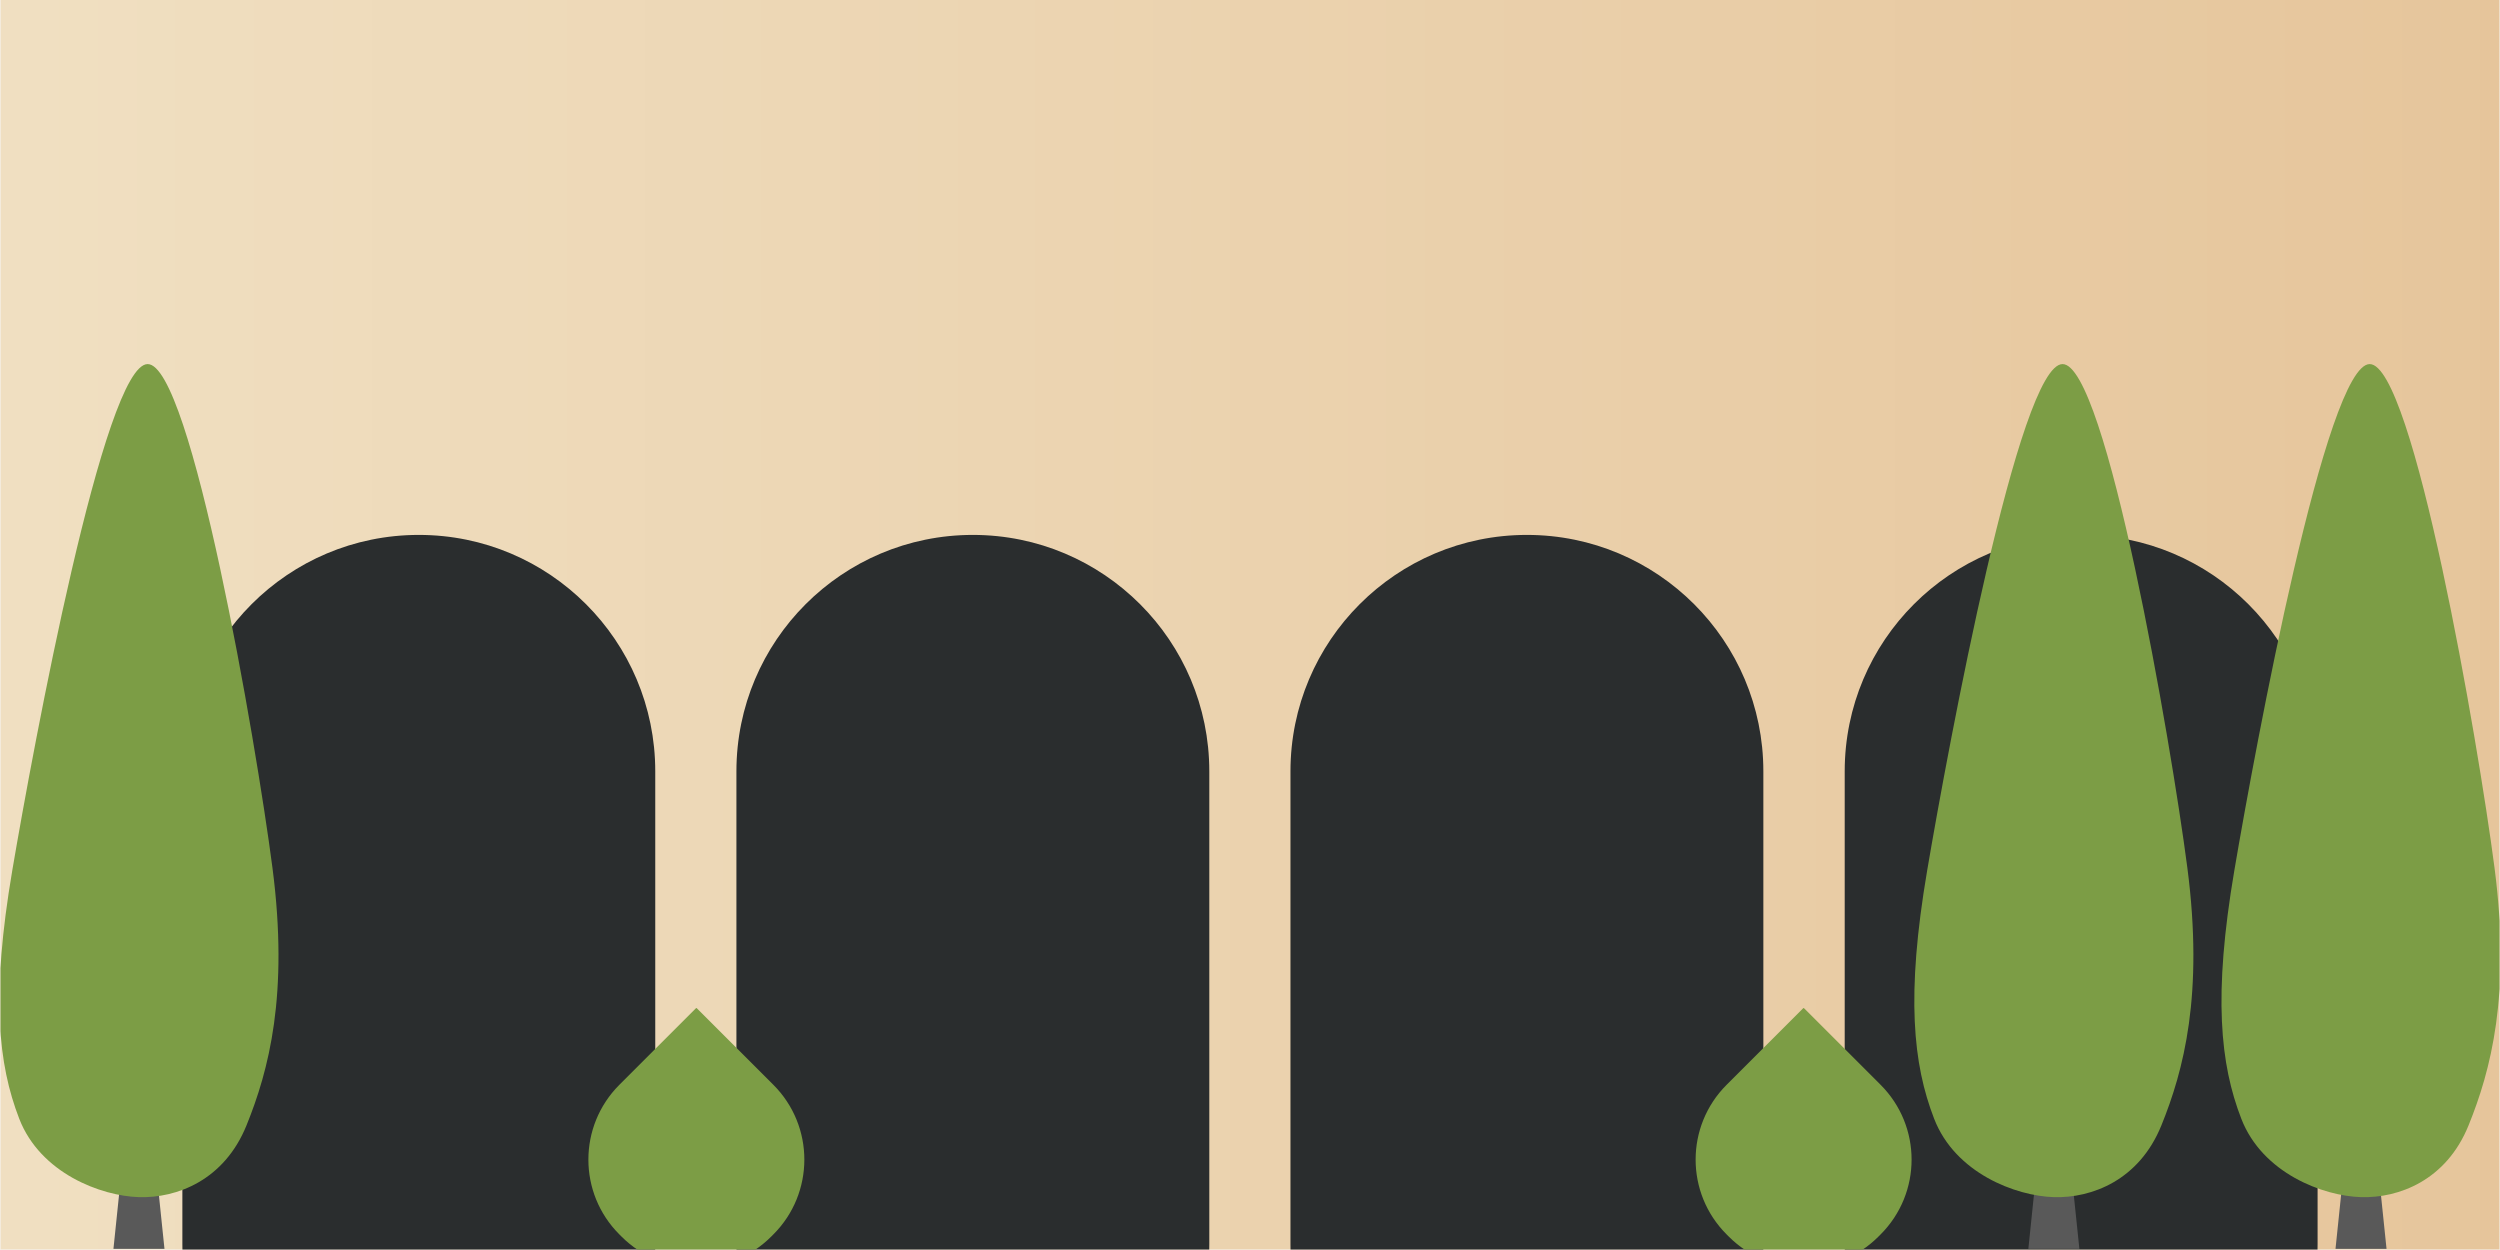
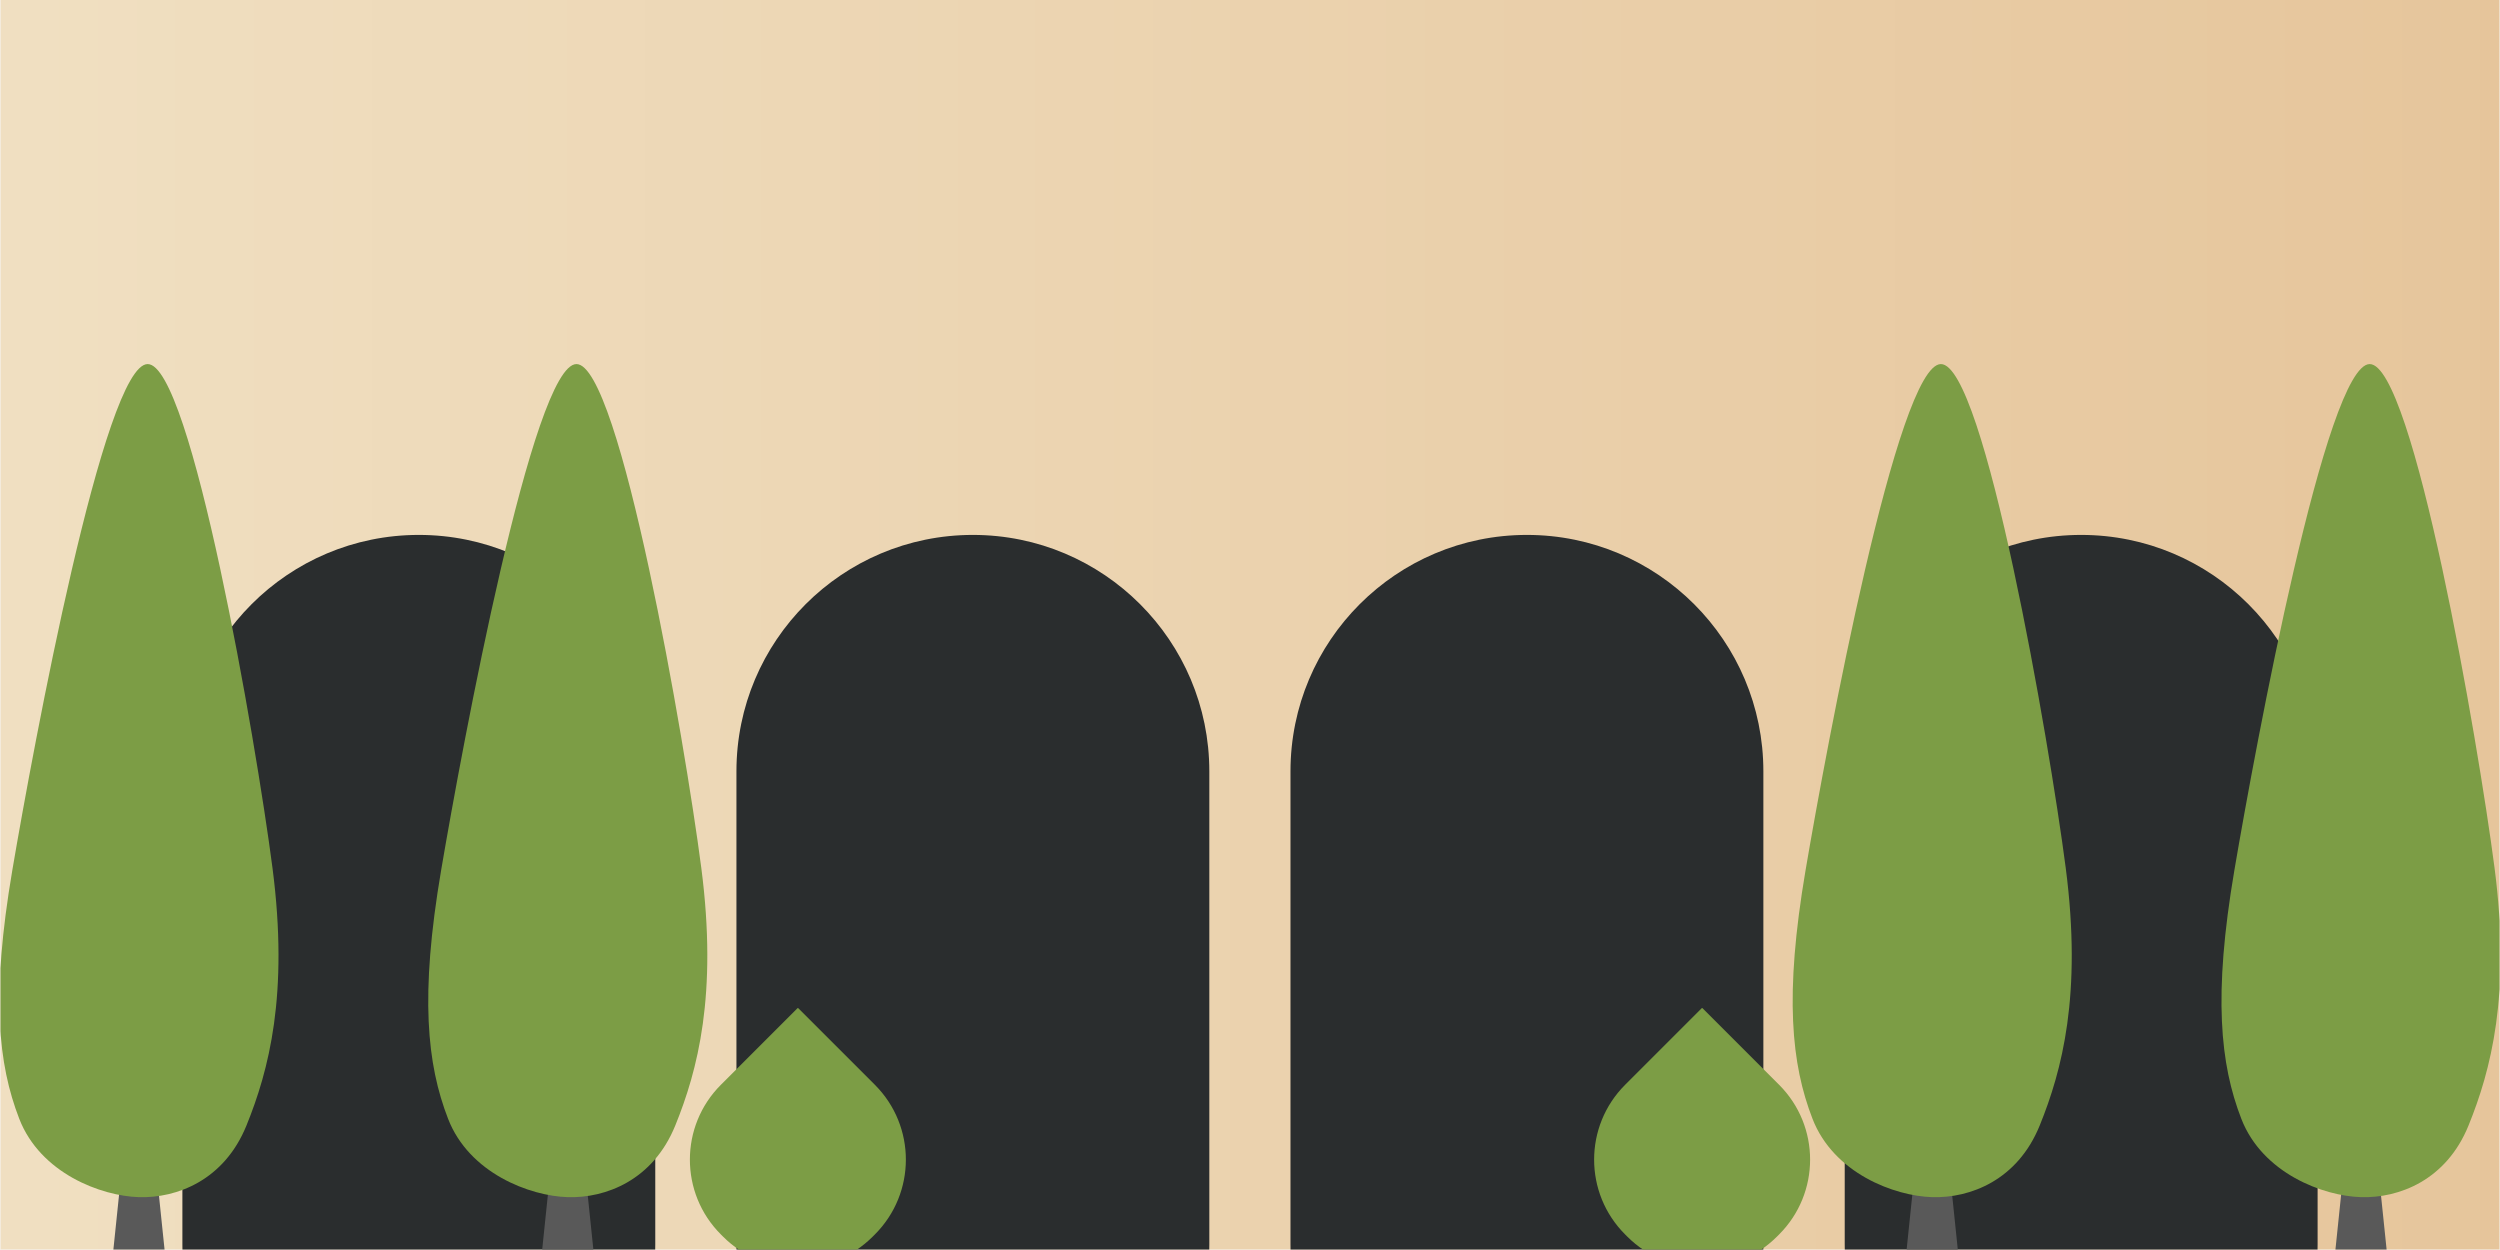
<svg xmlns="http://www.w3.org/2000/svg" width="6912" zoomAndPan="magnify" viewBox="0 0 5184 2592" height="3456" preserveAspectRatio="xMidYMid meet" version="1.0">
  <defs>
-     <linearGradient x1="0" gradientTransform="matrix(0.749711, 0, 0, 0.749711, 0.999613, 0.0000999614)" y1="1728" x2="6912" gradientUnits="userSpaceOnUse" y2="1728" id="7003141ab9">
+     <linearGradient x1="0" gradientTransform="matrix(0.749711, 0, 0, 0.749711, 0.999613, 0.0000999614)" y1="1728" x2="6912" gradientUnits="userSpaceOnUse" y2="1728" id="8c5e97d3bd">
      <stop stop-opacity="1" stop-color="rgb(94.099%, 87.5%, 75.699%)" offset="0" />
      <stop stop-opacity="1" stop-color="rgb(94.069%, 87.419%, 75.583%)" offset="0.016" />
      <stop stop-opacity="1" stop-color="rgb(94.008%, 87.26%, 75.349%)" offset="0.031" />
      <stop stop-opacity="1" stop-color="rgb(93.947%, 87.1%, 75.117%)" offset="0.047" />
      <stop stop-opacity="1" stop-color="rgb(93.886%, 86.942%, 74.884%)" offset="0.062" />
      <stop stop-opacity="1" stop-color="rgb(93.825%, 86.781%, 74.651%)" offset="0.078" />
      <stop stop-opacity="1" stop-color="rgb(93.764%, 86.623%, 74.419%)" offset="0.094" />
      <stop stop-opacity="1" stop-color="rgb(93.703%, 86.462%, 74.185%)" offset="0.109" />
      <stop stop-opacity="1" stop-color="rgb(93.642%, 86.304%, 73.953%)" offset="0.125" />
      <stop stop-opacity="1" stop-color="rgb(93.581%, 86.143%, 73.72%)" offset="0.141" />
      <stop stop-opacity="1" stop-color="rgb(93.52%, 85.985%, 73.486%)" offset="0.156" />
      <stop stop-opacity="1" stop-color="rgb(93.46%, 85.826%, 73.254%)" offset="0.172" />
      <stop stop-opacity="1" stop-color="rgb(93.399%, 85.666%, 73.021%)" offset="0.188" />
      <stop stop-opacity="1" stop-color="rgb(93.338%, 85.507%, 72.789%)" offset="0.203" />
      <stop stop-opacity="1" stop-color="rgb(93.277%, 85.347%, 72.556%)" offset="0.219" />
      <stop stop-opacity="1" stop-color="rgb(93.216%, 85.188%, 72.324%)" offset="0.234" />
      <stop stop-opacity="1" stop-color="rgb(93.155%, 85.028%, 72.09%)" offset="0.25" />
      <stop stop-opacity="1" stop-color="rgb(93.094%, 84.869%, 71.857%)" offset="0.266" />
      <stop stop-opacity="1" stop-color="rgb(93.033%, 84.709%, 71.625%)" offset="0.281" />
      <stop stop-opacity="1" stop-color="rgb(92.972%, 84.55%, 71.391%)" offset="0.297" />
      <stop stop-opacity="1" stop-color="rgb(92.911%, 84.392%, 71.159%)" offset="0.312" />
      <stop stop-opacity="1" stop-color="rgb(92.85%, 84.232%, 70.926%)" offset="0.328" />
      <stop stop-opacity="1" stop-color="rgb(92.789%, 84.073%, 70.694%)" offset="0.344" />
      <stop stop-opacity="1" stop-color="rgb(92.728%, 83.913%, 70.461%)" offset="0.359" />
      <stop stop-opacity="1" stop-color="rgb(92.667%, 83.754%, 70.227%)" offset="0.375" />
      <stop stop-opacity="1" stop-color="rgb(92.606%, 83.594%, 69.995%)" offset="0.391" />
      <stop stop-opacity="1" stop-color="rgb(92.545%, 83.435%, 69.762%)" offset="0.406" />
      <stop stop-opacity="1" stop-color="rgb(92.485%, 83.275%, 69.53%)" offset="0.422" />
      <stop stop-opacity="1" stop-color="rgb(92.424%, 83.116%, 69.296%)" offset="0.438" />
      <stop stop-opacity="1" stop-color="rgb(92.363%, 82.957%, 69.064%)" offset="0.453" />
      <stop stop-opacity="1" stop-color="rgb(92.302%, 82.797%, 68.831%)" offset="0.469" />
      <stop stop-opacity="1" stop-color="rgb(92.241%, 82.639%, 68.597%)" offset="0.484" />
      <stop stop-opacity="1" stop-color="rgb(92.18%, 82.478%, 68.365%)" offset="0.5" />
      <stop stop-opacity="1" stop-color="rgb(92.119%, 82.32%, 68.132%)" offset="0.516" />
      <stop stop-opacity="1" stop-color="rgb(92.058%, 82.159%, 67.9%)" offset="0.531" />
      <stop stop-opacity="1" stop-color="rgb(91.997%, 82.001%, 67.667%)" offset="0.547" />
      <stop stop-opacity="1" stop-color="rgb(91.936%, 81.841%, 67.435%)" offset="0.562" />
      <stop stop-opacity="1" stop-color="rgb(91.875%, 81.682%, 67.201%)" offset="0.578" />
      <stop stop-opacity="1" stop-color="rgb(91.814%, 81.522%, 66.968%)" offset="0.594" />
      <stop stop-opacity="1" stop-color="rgb(91.753%, 81.363%, 66.736%)" offset="0.609" />
      <stop stop-opacity="1" stop-color="rgb(91.692%, 81.204%, 66.502%)" offset="0.625" />
      <stop stop-opacity="1" stop-color="rgb(91.631%, 81.044%, 66.27%)" offset="0.641" />
      <stop stop-opacity="1" stop-color="rgb(91.571%, 80.885%, 66.037%)" offset="0.656" />
      <stop stop-opacity="1" stop-color="rgb(91.51%, 80.725%, 65.804%)" offset="0.672" />
      <stop stop-opacity="1" stop-color="rgb(91.449%, 80.566%, 65.572%)" offset="0.688" />
      <stop stop-opacity="1" stop-color="rgb(91.388%, 80.406%, 65.338%)" offset="0.703" />
      <stop stop-opacity="1" stop-color="rgb(91.327%, 80.247%, 65.106%)" offset="0.719" />
      <stop stop-opacity="1" stop-color="rgb(91.266%, 80.087%, 64.873%)" offset="0.734" />
      <stop stop-opacity="1" stop-color="rgb(91.205%, 79.929%, 64.641%)" offset="0.75" />
      <stop stop-opacity="1" stop-color="rgb(91.144%, 79.77%, 64.407%)" offset="0.766" />
      <stop stop-opacity="1" stop-color="rgb(91.083%, 79.61%, 64.174%)" offset="0.781" />
      <stop stop-opacity="1" stop-color="rgb(91.022%, 79.451%, 63.942%)" offset="0.797" />
      <stop stop-opacity="1" stop-color="rgb(90.961%, 79.291%, 63.708%)" offset="0.812" />
      <stop stop-opacity="1" stop-color="rgb(90.9%, 79.132%, 63.477%)" offset="0.828" />
      <stop stop-opacity="1" stop-color="rgb(90.839%, 78.972%, 63.243%)" offset="0.844" />
      <stop stop-opacity="1" stop-color="rgb(90.778%, 78.813%, 63.011%)" offset="0.859" />
      <stop stop-opacity="1" stop-color="rgb(90.717%, 78.653%, 62.778%)" offset="0.875" />
      <stop stop-opacity="1" stop-color="rgb(90.656%, 78.494%, 62.544%)" offset="0.891" />
      <stop stop-opacity="1" stop-color="rgb(90.596%, 78.336%, 62.312%)" offset="0.906" />
      <stop stop-opacity="1" stop-color="rgb(90.535%, 78.175%, 62.079%)" offset="0.922" />
      <stop stop-opacity="1" stop-color="rgb(90.474%, 78.017%, 61.847%)" offset="0.938" />
      <stop stop-opacity="1" stop-color="rgb(90.413%, 77.856%, 61.613%)" offset="0.953" />
      <stop stop-opacity="1" stop-color="rgb(90.352%, 77.698%, 61.382%)" offset="0.969" />
      <stop stop-opacity="1" stop-color="rgb(90.291%, 77.538%, 61.148%)" offset="0.984" />
      <stop stop-opacity="1" stop-color="rgb(90.23%, 77.379%, 60.915%)" offset="1" />
    </linearGradient>
-     <clipPath id="38c0538b38">
-       <path d="M 378.164 1109.191 L 1358.742 1109.191 L 1358.742 2591 L 378.164 2591 Z M 378.164 1109.191 " clip-rule="nonzero" />
+     <clipPath id="77dffc33da">
+       <path d="M 378.199 1109.199 L 1358.777 1109.199 L 1358.777 2591 L 378.199 2591 Z M 378.199 1109.199 " clip-rule="nonzero" />
    </clipPath>
-     <clipPath id="ed9467c9ce">
-       <path d="M 1358.742 2580.059 C 1358.742 2850.84 1139.23 3070.348 868.453 3070.348 C 597.672 3070.348 378.164 2850.84 378.164 2580.059 L 378.164 1599.48 C 378.164 1328.703 597.672 1109.191 868.453 1109.191 C 1139.23 1109.191 1358.742 1328.703 1358.742 1599.48 Z M 1358.742 2580.059 " clip-rule="nonzero" />
+     <clipPath id="fccee3636d">
+       <path d="M 1358.777 2580.066 C 1358.777 2850.848 1139.266 3070.355 868.488 3070.355 C 597.707 3070.355 378.199 2850.848 378.199 2580.066 L 378.199 1599.488 C 378.199 1328.707 597.707 1109.199 868.488 1109.199 C 1139.266 1109.199 1358.777 1328.707 1358.777 1599.488 Z M 1358.777 2580.066 " clip-rule="nonzero" />
    </clipPath>
-     <clipPath id="52df5f45f3">
-       <path d="M 1527.039 1109.191 L 2507.617 1109.191 L 2507.617 2591 L 1527.039 2591 Z M 1527.039 1109.191 " clip-rule="nonzero" />
+     <clipPath id="7c4533e028">
+       <path d="M 1527.074 1109.199 L 2507.652 1109.199 L 2507.652 2591 L 1527.074 2591 Z M 1527.074 1109.199 " clip-rule="nonzero" />
    </clipPath>
-     <clipPath id="8376fc58a8">
-       <path d="M 2507.617 2580.059 C 2507.617 2850.84 2288.105 3070.348 2017.328 3070.348 C 1746.547 3070.348 1527.039 2850.84 1527.039 2580.059 L 1527.039 1599.48 C 1527.039 1328.703 1746.547 1109.191 2017.328 1109.191 C 2288.105 1109.191 2507.617 1328.703 2507.617 1599.48 Z M 2507.617 2580.059 " clip-rule="nonzero" />
+     <clipPath id="c66e83aef2">
+       <path d="M 2507.652 2580.066 C 2507.652 2850.848 2288.141 3070.355 2017.363 3070.355 C 1746.582 3070.355 1527.074 2850.848 1527.074 2580.066 L 1527.074 1599.488 C 1527.074 1328.707 1746.582 1109.199 2017.363 1109.199 C 2288.141 1109.199 2507.652 1328.707 2507.652 1599.488 Z M 2507.652 2580.066 " clip-rule="nonzero" />
    </clipPath>
-     <clipPath id="47bd27e36d">
-       <path d="M 2675.914 1109.191 L 3656.492 1109.191 L 3656.492 2591 L 2675.914 2591 Z M 2675.914 1109.191 " clip-rule="nonzero" />
+     <clipPath id="d325a9341a">
+       <path d="M 2675.949 1109.199 L 3656.527 1109.199 L 3656.527 2591 L 2675.949 2591 Z M 2675.949 1109.199 " clip-rule="nonzero" />
    </clipPath>
-     <clipPath id="9d803f7b13">
-       <path d="M 3656.492 2580.059 C 3656.492 2850.84 3436.984 3070.348 3166.203 3070.348 C 2895.426 3070.348 2675.914 2850.84 2675.914 2580.059 L 2675.914 1599.48 C 2675.914 1328.703 2895.426 1109.191 3166.203 1109.191 C 3436.984 1109.191 3656.492 1328.703 3656.492 1599.48 Z M 3656.492 2580.059 " clip-rule="nonzero" />
+     <clipPath id="55848a4775">
+       <path d="M 3656.527 2580.066 C 3656.527 2850.848 3437.02 3070.355 3166.238 3070.355 C 2895.461 3070.355 2675.949 2850.848 2675.949 2580.066 L 2675.949 1599.488 C 2675.949 1328.707 2895.461 1109.199 3166.238 1109.199 C 3437.02 1109.199 3656.527 1328.707 3656.527 1599.488 Z M 3656.527 2580.066 " clip-rule="nonzero" />
    </clipPath>
-     <clipPath id="4208d5a5c1">
-       <path d="M 3825.176 1109.191 L 4805.758 1109.191 L 4805.758 2591 L 3825.176 2591 Z M 3825.176 1109.191 " clip-rule="nonzero" />
+     <clipPath id="4efebd6d44">
+       <path d="M 3825.211 1109.199 L 4805.793 1109.199 L 4805.793 2591 L 3825.211 2591 Z M 3825.211 1109.199 " clip-rule="nonzero" />
    </clipPath>
-     <clipPath id="6f653e823b">
-       <path d="M 4805.758 2580.059 C 4805.758 2850.84 4586.246 3070.348 4315.469 3070.348 C 4044.688 3070.348 3825.176 2850.84 3825.176 2580.059 L 3825.176 1599.48 C 3825.176 1328.703 4044.688 1109.191 4315.469 1109.191 C 4586.246 1109.191 4805.758 1328.703 4805.758 1599.48 Z M 4805.758 2580.059 " clip-rule="nonzero" />
+     <clipPath id="f955a67067">
+       <path d="M 4805.793 2580.066 C 4805.793 2850.848 4586.281 3070.355 4315.5 3070.355 C 4044.723 3070.355 3825.211 2850.848 3825.211 2580.066 L 3825.211 1599.488 C 3825.211 1328.707 4044.723 1109.199 4315.5 1109.199 C 4586.281 1109.199 4805.793 1328.707 4805.793 1599.488 Z M 4805.793 2580.066 " clip-rule="nonzero" />
    </clipPath>
-     <clipPath id="b4f10b1bad">
-       <path d="M 4842 2335 L 4949 2335 L 4949 2589.715 L 4842 2589.715 Z M 4842 2335 " clip-rule="nonzero" />
+     <clipPath id="ce70062bcc">
+       <path d="M 4842 2335 L 4949 2335 L 4949 2590.988 L 4842 2590.988 Z M 4842 2335 " clip-rule="nonzero" />
    </clipPath>
-     <clipPath id="f6a68cebc0">
+     <clipPath id="0557f80e07">
      <path d="M 4606 754 L 5183 754 L 5183 2483 L 4606 2483 Z M 4606 754 " clip-rule="nonzero" />
    </clipPath>
-     <clipPath id="616b9ffcc9">
-       <path d="M 4205 2335 L 4312 2335 L 4312 2589.715 L 4205 2589.715 Z M 4205 2335 " clip-rule="nonzero" />
+     <clipPath id="d035e201a2">
+       <path d="M 3953 2335 L 4060 2335 L 4060 2590.988 L 3953 2590.988 Z M 3953 2335 " clip-rule="nonzero" />
    </clipPath>
-     <clipPath id="87835b00b7">
-       <path d="M 1220 2090 L 1668 2090 L 1668 2591 L 1220 2591 Z M 1220 2090 " clip-rule="nonzero" />
+     <clipPath id="30de7e473e">
+       <path d="M 1430 2090 L 1879 2090 L 1879 2591 L 1430 2591 Z M 1430 2090 " clip-rule="nonzero" />
    </clipPath>
-     <clipPath id="e1bab88f06">
-       <path d="M 1129.211 2404.566 L 1444.105 2089.672 L 1759 2404.566 L 1444.105 2719.461 Z M 1129.211 2404.566 " clip-rule="nonzero" />
+     <clipPath id="f303f21bc0">
+       <path d="M 1339.676 2404.586 L 1654.57 2089.691 L 1969.465 2404.586 L 1654.57 2719.48 Z M 1339.676 2404.586 " clip-rule="nonzero" />
    </clipPath>
-     <clipPath id="b177fb0775">
-       <path d="M 1129.211 2404.566 L 1444.105 2089.672 L 1759 2404.566 L 1444.105 2719.461 Z M 1129.211 2404.566 " clip-rule="nonzero" />
+     <clipPath id="512ff6f057">
+       <path d="M 1339.676 2404.586 L 1654.57 2089.691 L 1969.465 2404.586 L 1654.57 2719.48 Z M 1339.676 2404.586 " clip-rule="nonzero" />
    </clipPath>
-     <clipPath id="9e084a3ff2">
-       <path d="M 3516 2090 L 3964 2090 L 3964 2591 L 3516 2591 Z M 3516 2090 " clip-rule="nonzero" />
+     <clipPath id="3fa8cd55c6">
+       <path d="M 3305 2090 L 3754 2090 L 3754 2591 L 3305 2591 Z M 3305 2090 " clip-rule="nonzero" />
    </clipPath>
-     <clipPath id="70c33aa6c9">
-       <path d="M 3425.18 2404.566 L 3740.074 2089.672 L 4054.969 2404.566 L 3740.074 2719.461 Z M 3425.18 2404.566 " clip-rule="nonzero" />
+     <clipPath id="43963291f7">
+       <path d="M 3214.699 2404.586 L 3529.594 2089.691 L 3844.488 2404.586 L 3529.594 2719.48 Z M 3214.699 2404.586 " clip-rule="nonzero" />
    </clipPath>
-     <clipPath id="b01806eae8">
-       <path d="M 3425.18 2404.566 L 3740.074 2089.672 L 4054.969 2404.566 L 3740.074 2719.461 Z M 3425.18 2404.566 " clip-rule="nonzero" />
+     <clipPath id="77fe5c2ba1">
+       <path d="M 3214.699 2404.586 L 3529.594 2089.691 L 3844.488 2404.586 L 3529.594 2719.48 Z M 3214.699 2404.586 " clip-rule="nonzero" />
    </clipPath>
-     <clipPath id="36e644e657">
-       <path d="M 235 2335 L 342 2335 L 342 2589.715 L 235 2589.715 Z M 235 2335 " clip-rule="nonzero" />
+     <clipPath id="872cfbad55">
+       <path d="M 235 2335 L 342 2335 L 342 2590.988 L 235 2590.988 Z M 235 2335 " clip-rule="nonzero" />
    </clipPath>
-     <clipPath id="2a87eaa90b">
+     <clipPath id="fa8868641d">
      <path d="M 1 754 L 578 754 L 578 2483 L 1 2483 Z M 1 754 " clip-rule="nonzero" />
+     </clipPath>
+     <clipPath id="bff8fd6cf8">
+       <path d="M 1124 2335 L 1231 2335 L 1231 2590.988 L 1124 2590.988 Z M 1124 2335 " clip-rule="nonzero" />
    </clipPath>
  </defs>
  <path fill="#ffffff" d="M 1 0 L 5183 0 L 5183 2591 L 1 2591 Z M 1 0 " fill-opacity="1" fill-rule="nonzero" />
-   <path fill="url(#7003141ab9)" d="M 1 0 L 1 2591 L 5183 2591 L 5183 0 Z M 1 0 " fill-rule="nonzero" />
-   <g clip-path="url(#38c0538b38)">
-     <g clip-path="url(#ed9467c9ce)">
-       <path fill="#2a2d2e" d="M 1358.742 1109.191 L 1358.742 3070.348 L 378.164 3070.348 L 378.164 1109.191 Z M 1358.742 1109.191 " fill-opacity="1" fill-rule="nonzero" />
+   <path fill="url(#8c5e97d3bd)" d="M 1 0 L 1 2591 L 5183 2591 L 5183 0 Z M 1 0 " fill-rule="nonzero" />
+   <g clip-path="url(#77dffc33da)">
+     <g clip-path="url(#fccee3636d)">
+       <path fill="#2a2d2e" d="M 1358.777 1109.199 L 1358.777 3070.355 L 378.199 3070.355 L 378.199 1109.199 Z M 1358.777 1109.199 " fill-opacity="1" fill-rule="nonzero" />
    </g>
  </g>
-   <g clip-path="url(#52df5f45f3)">
-     <g clip-path="url(#8376fc58a8)">
-       <path fill="#2a2d2e" d="M 2507.617 1109.191 L 2507.617 3070.348 L 1527.039 3070.348 L 1527.039 1109.191 Z M 2507.617 1109.191 " fill-opacity="1" fill-rule="nonzero" />
+   <g clip-path="url(#7c4533e028)">
+     <g clip-path="url(#c66e83aef2)">
+       <path fill="#2a2d2e" d="M 2507.652 1109.199 L 2507.652 3070.355 L 1527.074 3070.355 L 1527.074 1109.199 Z M 2507.652 1109.199 " fill-opacity="1" fill-rule="nonzero" />
    </g>
  </g>
-   <g clip-path="url(#47bd27e36d)">
-     <g clip-path="url(#9d803f7b13)">
-       <path fill="#2a2d2e" d="M 3656.492 1109.191 L 3656.492 3070.348 L 2675.914 3070.348 L 2675.914 1109.191 Z M 3656.492 1109.191 " fill-opacity="1" fill-rule="nonzero" />
+   <g clip-path="url(#d325a9341a)">
+     <g clip-path="url(#55848a4775)">
+       <path fill="#2a2d2e" d="M 3656.527 1109.199 L 3656.527 3070.355 L 2675.949 3070.355 L 2675.949 1109.199 Z M 3656.527 1109.199 " fill-opacity="1" fill-rule="nonzero" />
    </g>
  </g>
-   <g clip-path="url(#4208d5a5c1)">
-     <g clip-path="url(#6f653e823b)">
-       <path fill="#2a2d2e" d="M 4805.758 1109.191 L 4805.758 3070.348 L 3825.176 3070.348 L 3825.176 1109.191 Z M 4805.758 1109.191 " fill-opacity="1" fill-rule="nonzero" />
+   <g clip-path="url(#4efebd6d44)">
+     <g clip-path="url(#f955a67067)">
+       <path fill="#2a2d2e" d="M 4805.793 1109.199 L 4805.793 3070.355 L 3825.211 3070.355 L 3825.211 1109.199 Z M 4805.793 1109.199 " fill-opacity="1" fill-rule="nonzero" />
    </g>
  </g>
-   <g clip-path="url(#b4f10b1bad)">
-     <path fill="#595959" d="M 4842.77 2590.957 L 4869.293 2335.328 L 4922.336 2335.328 L 4948.859 2590.957 Z M 4842.77 2590.957 " fill-opacity="1" fill-rule="evenodd" />
+   <g clip-path="url(#ce70062bcc)">
+     <path fill="#595959" d="M 4842.781 2590.988 L 4869.305 2335.355 L 4922.352 2335.355 L 4948.875 2590.988 Z M 4842.781 2590.988 " fill-opacity="1" fill-rule="evenodd" />
  </g>
-   <g clip-path="url(#f6a68cebc0)">
-     <path fill="#7c9d45" d="M 4647.586 2319.855 C 4691.34 2432.848 4817.223 2480.066 4895.746 2482.391 C 4974.27 2484.711 5072.57 2447.555 5118.723 2333.785 C 5164.879 2220.016 5206.844 2062.91 5172.676 1799.773 C 5138.508 1536.633 5003.637 754.184 4913.727 754.957 C 4823.812 755.734 4677.566 1543.605 4633.207 1804.422 C 4588.852 2065.238 4603.828 2206.859 4647.586 2319.855 Z M 4647.586 2319.855 " fill-opacity="1" fill-rule="evenodd" />
+   <g clip-path="url(#0557f80e07)">
+     <path fill="#7c9d45" d="M 4647.594 2319.879 C 4691.352 2432.875 4817.234 2480.098 4895.762 2482.418 C 4974.285 2484.742 5072.59 2447.586 5118.746 2333.812 C 5164.902 2220.039 5206.867 2062.93 5172.699 1799.781 C 5138.531 1536.637 5003.652 754.164 4913.738 754.941 C 4823.828 755.715 4677.574 1543.609 4633.215 1804.434 C 4588.859 2065.258 4603.836 2206.883 4647.594 2319.879 Z M 4647.594 2319.879 " fill-opacity="1" fill-rule="evenodd" />
  </g>
-   <g clip-path="url(#616b9ffcc9)">
-     <path fill="#595959" d="M 4205.832 2590.957 L 4232.355 2335.328 L 4285.398 2335.328 L 4311.922 2590.957 Z M 4205.832 2590.957 " fill-opacity="1" fill-rule="evenodd" />
+   <g clip-path="url(#d035e201a2)">
+     <path fill="#595959" d="M 3953.59 2590.988 L 3980.113 2335.355 L 4033.16 2335.355 L 4059.684 2590.988 Z M 3953.59 2590.988 " fill-opacity="1" fill-rule="evenodd" />
  </g>
-   <path fill="#7c9d45" d="M 4010.648 2319.855 C 4054.406 2432.848 4180.285 2480.066 4258.809 2482.391 C 4337.332 2484.711 4435.633 2447.555 4481.789 2333.785 C 4527.941 2220.016 4569.906 2062.91 4535.738 1799.773 C 4501.57 1536.633 4366.699 754.184 4276.789 754.957 C 4186.875 755.734 4040.629 1543.605 3996.27 1804.422 C 3951.914 2065.238 3966.891 2206.859 4010.648 2319.855 Z M 4010.648 2319.855 " fill-opacity="1" fill-rule="evenodd" />
-   <g clip-path="url(#87835b00b7)">
-     <g clip-path="url(#e1bab88f06)">
-       <g clip-path="url(#b177fb0775)">
-         <path fill="#7c9d45" d="M 1603.625 2559.719 L 1599.082 2564.262 C 1513.449 2649.895 1374.539 2649.895 1288.84 2564.195 L 1284.301 2559.656 C 1198.664 2474.023 1198.664 2335.113 1284.363 2249.414 L 1443.227 2090.551 C 1443.672 2090.105 1444.379 2090.168 1444.762 2090.551 L 1603.625 2249.414 C 1689.32 2335.113 1689.32 2474.023 1603.625 2559.719 Z M 1603.625 2559.719 " fill-opacity="1" fill-rule="nonzero" />
+   <path fill="#7c9d45" d="M 3758.402 2319.879 C 3802.16 2432.875 3928.043 2480.098 4006.57 2482.418 C 4085.094 2484.742 4183.398 2447.586 4229.555 2333.812 C 4275.711 2220.039 4317.676 2062.93 4283.508 1799.781 C 4249.34 1536.637 4114.461 754.164 4024.547 754.941 C 3934.637 755.715 3788.383 1543.609 3744.023 1804.434 C 3699.668 2065.258 3714.645 2206.883 3758.402 2319.879 Z M 3758.402 2319.879 " fill-opacity="1" fill-rule="evenodd" />
+   <g clip-path="url(#30de7e473e)">
+     <g clip-path="url(#f303f21bc0)">
+       <g clip-path="url(#512ff6f057)">
+         <path fill="#7c9d45" d="M 1814.129 2559.754 L 1809.59 2564.297 C 1723.945 2649.938 1585.023 2649.938 1499.32 2564.23 L 1494.777 2559.691 C 1409.133 2474.047 1409.133 2335.125 1494.84 2249.422 L 1653.719 2090.543 C 1654.164 2090.094 1654.871 2090.16 1655.254 2090.543 L 1814.129 2249.422 C 1899.836 2335.125 1899.836 2474.047 1814.129 2559.754 Z M 1814.129 2559.754 " fill-opacity="1" fill-rule="nonzero" />
      </g>
    </g>
  </g>
-   <g clip-path="url(#9e084a3ff2)">
-     <g clip-path="url(#70c33aa6c9)">
-       <g clip-path="url(#b01806eae8)">
-         <path fill="#7c9d45" d="M 3899.594 2559.719 L 3895.051 2564.262 C 3809.418 2649.895 3670.508 2649.895 3584.809 2564.195 L 3580.27 2559.656 C 3494.633 2474.023 3494.633 2335.113 3580.332 2249.414 L 3739.195 2090.551 C 3739.645 2090.105 3740.348 2090.168 3740.73 2090.551 L 3899.594 2249.414 C 3985.293 2335.113 3985.293 2474.023 3899.594 2559.719 Z M 3899.594 2559.719 " fill-opacity="1" fill-rule="nonzero" />
+   <g clip-path="url(#3fa8cd55c6)">
+     <g clip-path="url(#43963291f7)">
+       <g clip-path="url(#77fe5c2ba1)">
+         <path fill="#7c9d45" d="M 3689.156 2559.754 L 3684.613 2564.297 C 3598.973 2649.938 3460.051 2649.938 3374.344 2564.23 L 3369.805 2559.691 C 3284.16 2474.047 3284.16 2335.125 3369.867 2249.422 L 3528.742 2090.543 C 3529.191 2090.094 3529.895 2090.16 3530.277 2090.543 L 3689.156 2249.422 C 3774.863 2335.125 3774.863 2474.047 3689.156 2559.754 Z M 3689.156 2559.754 " fill-opacity="1" fill-rule="nonzero" />
      </g>
    </g>
  </g>
-   <g clip-path="url(#36e644e657)">
-     <path fill="#595959" d="M 235.102 2590.957 L 261.625 2335.328 L 314.672 2335.328 L 341.191 2590.957 Z M 235.102 2590.957 " fill-opacity="1" fill-rule="evenodd" />
+   <g clip-path="url(#872cfbad55)">
+     <path fill="#595959" d="M 235.117 2590.988 L 261.641 2335.355 L 314.688 2335.355 L 341.211 2590.988 Z M 235.117 2590.988 " fill-opacity="1" fill-rule="evenodd" />
  </g>
-   <g clip-path="url(#2a87eaa90b)">
-     <path fill="#7c9d45" d="M 39.918 2319.855 C 83.676 2432.848 209.559 2480.066 288.082 2482.391 C 366.602 2484.711 464.902 2447.555 511.059 2333.785 C 557.215 2220.016 599.176 2062.91 565.008 1799.773 C 530.844 1536.633 395.969 754.184 306.059 754.957 C 216.148 755.734 69.898 1543.605 25.543 1804.422 C -18.812 2065.238 -3.836 2206.859 39.918 2319.855 Z M 39.918 2319.855 " fill-opacity="1" fill-rule="evenodd" />
+   <g clip-path="url(#fa8868641d)">
+     <path fill="#7c9d45" d="M 39.926 2319.879 C 83.684 2432.875 209.57 2480.098 288.094 2482.418 C 366.621 2484.742 464.922 2447.586 511.078 2333.812 C 557.234 2220.039 599.199 2062.93 565.031 1799.781 C 530.863 1536.637 395.988 754.164 306.074 754.941 C 216.16 755.715 69.906 1543.609 25.551 1804.434 C -18.809 2065.258 -3.828 2206.883 39.926 2319.879 Z M 39.926 2319.879 " fill-opacity="1" fill-rule="evenodd" />
  </g>
+   <g clip-path="url(#bff8fd6cf8)">
+     <path fill="#595959" d="M 1124.309 2590.988 L 1150.832 2335.355 L 1203.879 2335.355 L 1230.402 2590.988 Z M 1124.309 2590.988 " fill-opacity="1" fill-rule="evenodd" />
+   </g>
+   <path fill="#7c9d45" d="M 929.117 2319.879 C 972.875 2432.875 1098.762 2480.098 1177.285 2482.418 C 1255.812 2484.742 1354.113 2447.586 1400.27 2333.812 C 1446.426 2220.039 1488.391 2062.93 1454.223 1799.781 C 1420.055 1536.637 1285.18 754.164 1195.266 754.941 C 1105.352 755.715 959.098 1543.609 914.742 1804.434 C 870.383 2065.258 885.363 2206.883 929.117 2319.879 Z M 929.117 2319.879 " fill-opacity="1" fill-rule="evenodd" />
</svg>
